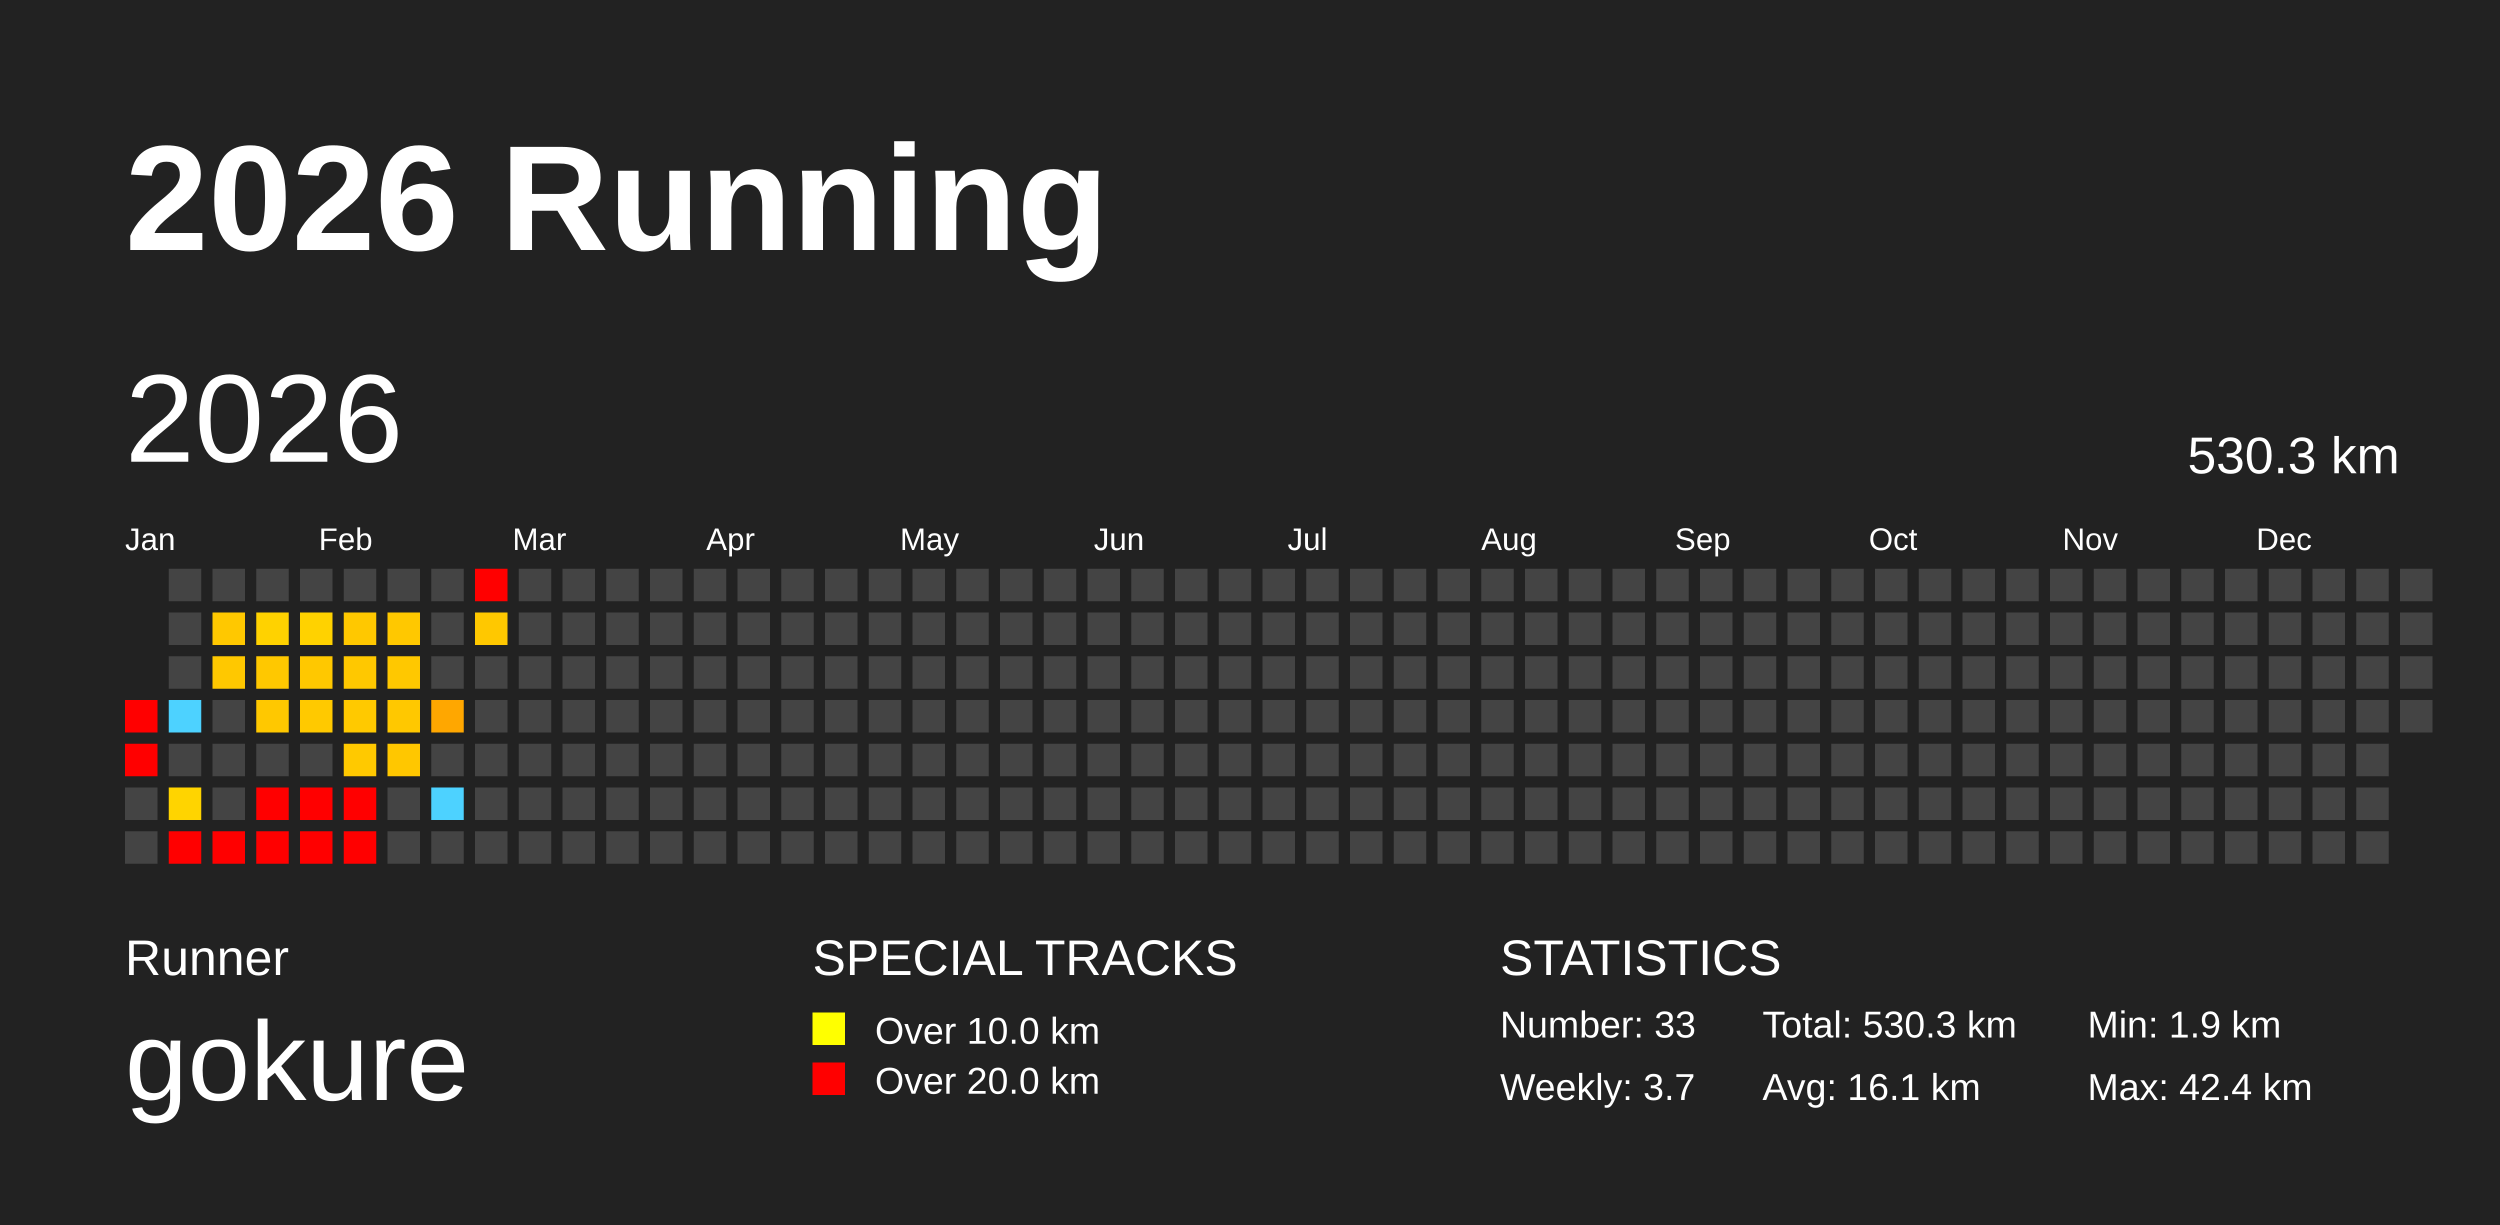
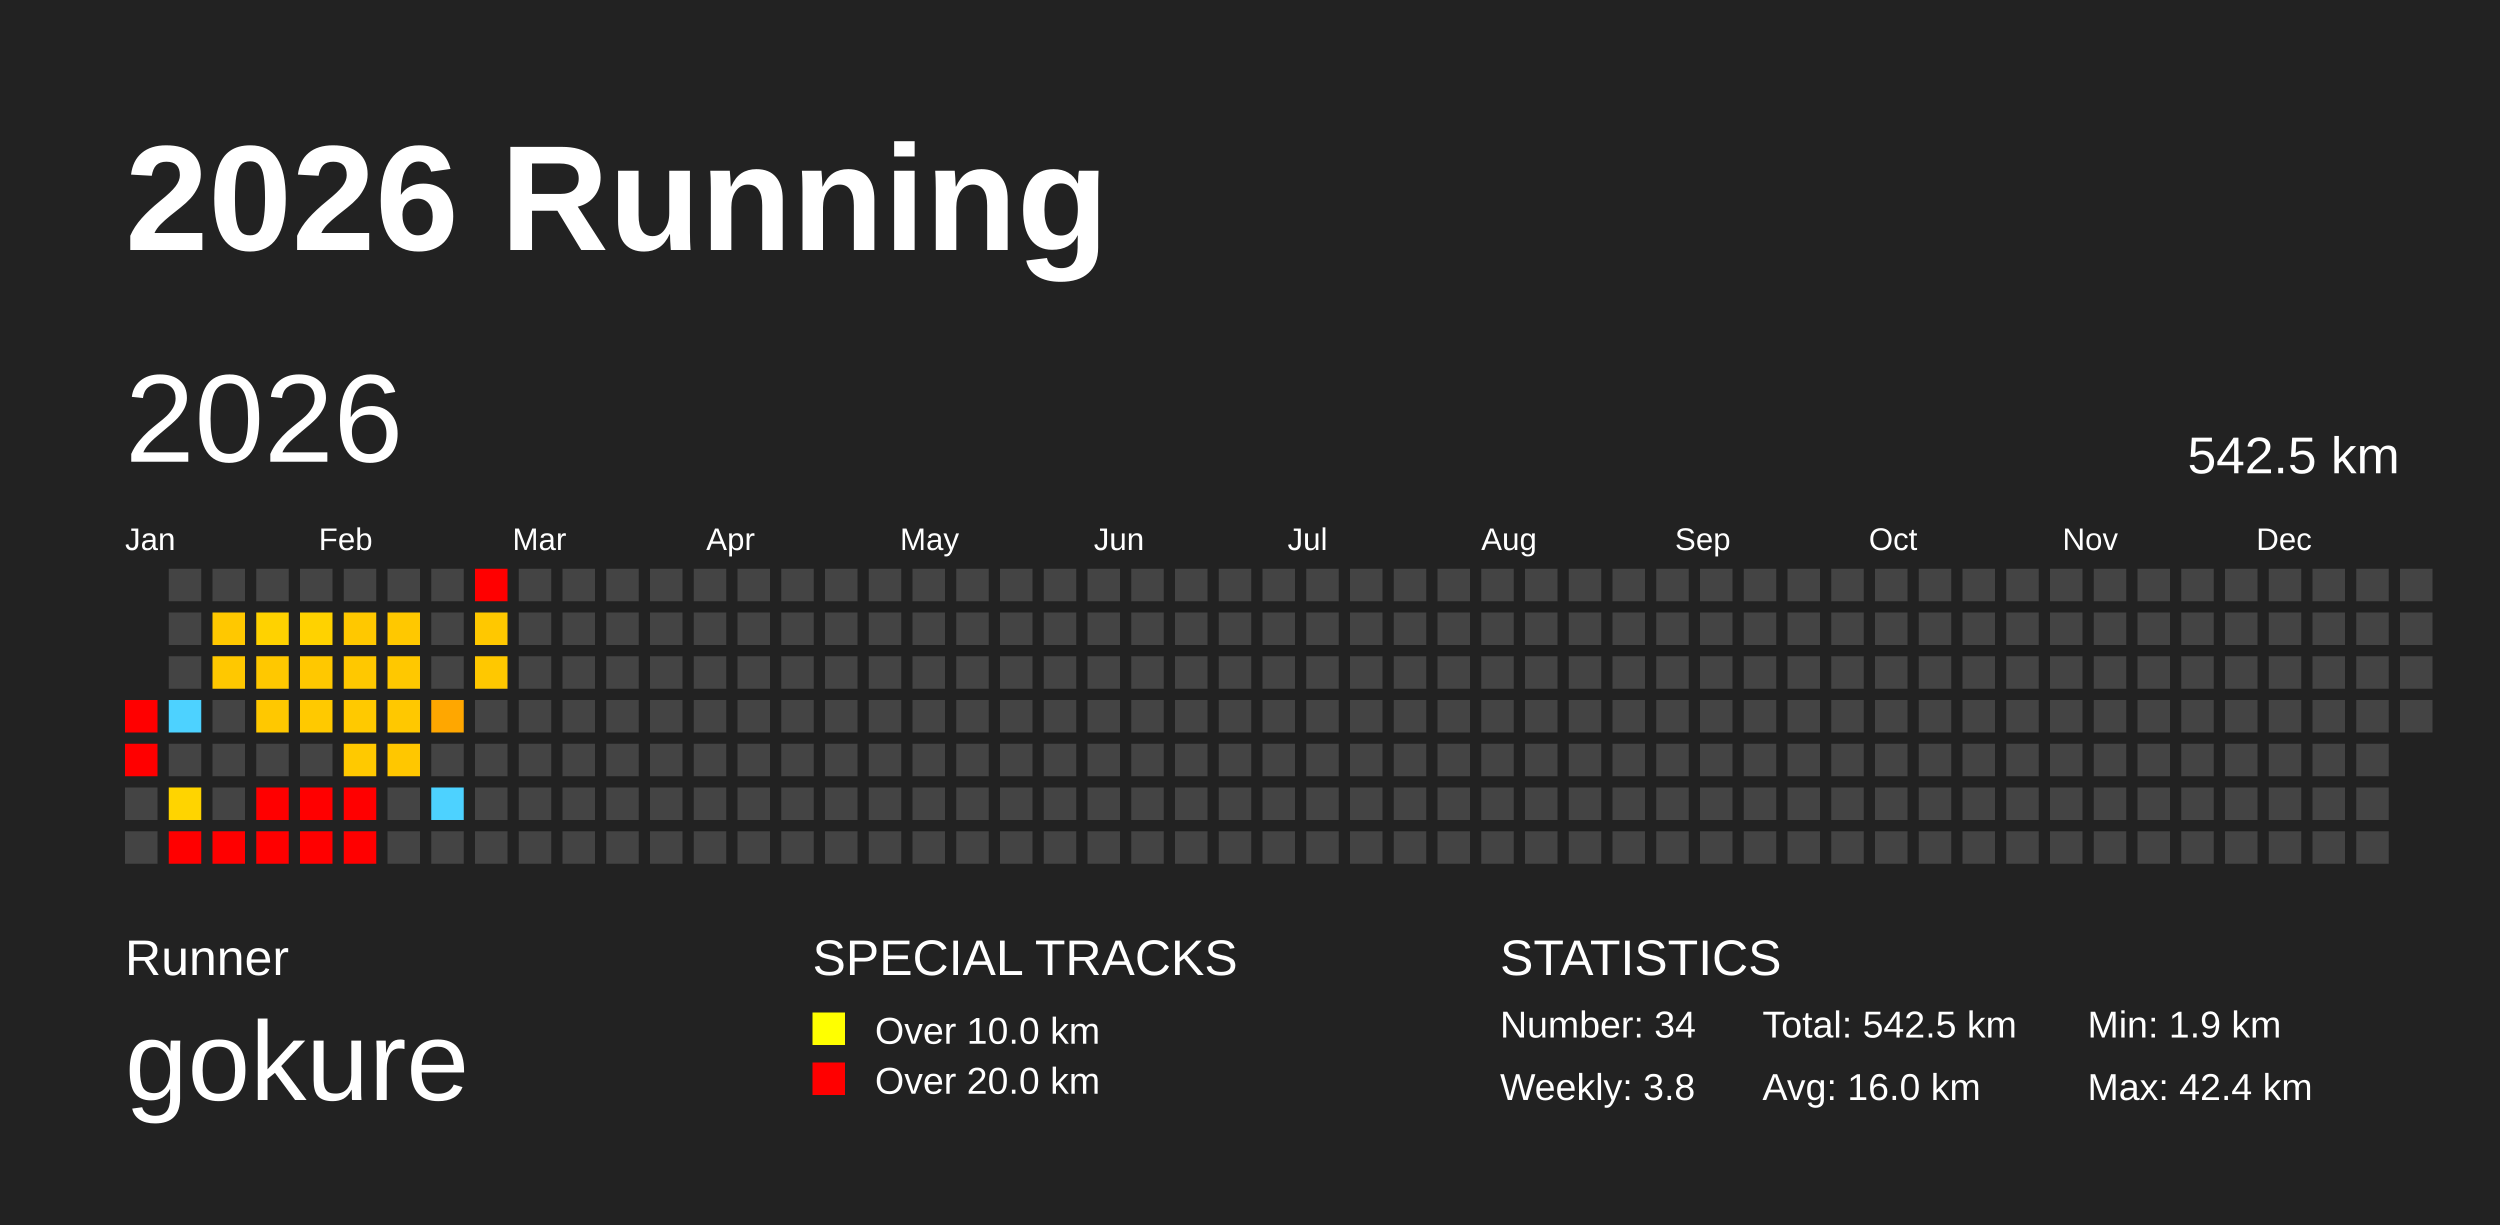
<svg xmlns="http://www.w3.org/2000/svg" baseProfile="full" height="98mm" version="1.1" viewBox="0,0,200,98" width="200mm">
  <defs />
  <rect fill="#222222" height="98" width="200" x="0" y="0" />
  <text fill="#FFFFFF" style="font-size:12px; font-family:Arial; font-weight:bold;" x="10" y="20">2026 Running</text>
  <text fill="#FFFFFF" style="font-size:4px; font-family:Arial" x="10" y="78">Runner</text>
  <text fill="#FFFFFF" style="font-size:9px; font-family:Arial" x="10" y="88">gokure</text>
  <text fill="#FFFFFF" style="font-size:4px; font-family:Arial" x="65" y="78">SPECIAL TRACKS</text>
  <rect fill="yellow" height="2.6" width="2.6" x="65" y="81" />
  <text fill="#FFFFFF" style="font-size:3px; font-family:Arial" x="70" y="83.5">Over 10.0 km</text>
  <rect fill="red" height="2.6" width="2.6" x="65" y="85" />
  <text fill="#FFFFFF" style="font-size:3px; font-family:Arial" x="70" y="87.5">Over 20.0 km</text>
  <text fill="#FFFFFF" style="font-size:4px; font-family:Arial" x="120" y="78">STATISTICS</text>
-   <text fill="#FFFFFF" style="font-size:3px; font-family:Arial" x="120" y="83">Number: 33</text>
-   <text fill="#FFFFFF" style="font-size:3px; font-family:Arial" x="120" y="88">Weekly: 3.7</text>
-   <text fill="#FFFFFF" style="font-size:3px; font-family:Arial" x="141" y="83">Total: 530.3 km</text>
-   <text fill="#FFFFFF" style="font-size:3px; font-family:Arial" x="141" y="88">Avg: 16.1 km</text>
+   <text fill="#FFFFFF" style="font-size:3px; font-family:Arial" x="120" y="83">Number: 34</text>
+   <text fill="#FFFFFF" style="font-size:3px; font-family:Arial" x="120" y="88">Weekly: 3.8</text>
+   <text fill="#FFFFFF" style="font-size:3px; font-family:Arial" x="141" y="83">Total: 542.5 km</text>
+   <text fill="#FFFFFF" style="font-size:3px; font-family:Arial" x="141" y="88">Avg: 16.0 km</text>
  <text fill="#FFFFFF" style="font-size:3px; font-family:Arial" x="167" y="83">Min: 1.9 km</text>
  <text fill="#FFFFFF" style="font-size:3px; font-family:Arial" x="167" y="88">Max: 42.4 km</text>
  <text dominant-baseline="hanging" fill="#FFFFFF" style="font-size:10.0px; font-family:Arial;" x="10" y="30">2026</text>
-   <text dominant-baseline="hanging" fill="#FFFFFF" style="font-size:4.125px; font-family:Arial;" x="175" y="35">530.3 km</text>
+   <text dominant-baseline="hanging" fill="#FFFFFF" style="font-size:4.125px; font-family:Arial;" x="175" y="35">542.5 km</text>
  <text fill="#FFFFFF" style="font-size:2.5px; font-family:Arial" x="10.0" y="44">Jan</text>
  <text fill="#FFFFFF" style="font-size:2.5px; font-family:Arial" x="25.5" y="44">Feb</text>
  <text fill="#FFFFFF" style="font-size:2.5px; font-family:Arial" x="41.0" y="44">Mar</text>
  <text fill="#FFFFFF" style="font-size:2.5px; font-family:Arial" x="56.5" y="44">Apr</text>
  <text fill="#FFFFFF" style="font-size:2.5px; font-family:Arial" x="72.0" y="44">May</text>
  <text fill="#FFFFFF" style="font-size:2.5px; font-family:Arial" x="87.5" y="44">Jun</text>
  <text fill="#FFFFFF" style="font-size:2.5px; font-family:Arial" x="103.0" y="44">Jul</text>
  <text fill="#FFFFFF" style="font-size:2.5px; font-family:Arial" x="118.5" y="44">Aug</text>
  <text fill="#FFFFFF" style="font-size:2.5px; font-family:Arial" x="134.0" y="44">Sep</text>
  <text fill="#FFFFFF" style="font-size:2.5px; font-family:Arial" x="149.5" y="44">Oct</text>
  <text fill="#FFFFFF" style="font-size:2.5px; font-family:Arial" x="165.0" y="44">Nov</text>
  <text fill="#FFFFFF" style="font-size:2.5px; font-family:Arial" x="180.5" y="44">Dec</text>
  <rect fill="red" height="2.6" width="2.6" x="10.0" y="56.0" />
  <rect fill="red" height="2.6" width="2.6" x="10.0" y="59.5" />
  <rect fill="#444444" height="2.6" width="2.6" x="10.0" y="63.0" />
  <rect fill="#444444" height="2.6" width="2.6" x="10.0" y="66.5" />
  <rect fill="#444444" height="2.6" width="2.6" x="13.5" y="45.5" />
  <rect fill="#444444" height="2.6" width="2.6" x="13.5" y="49.0" />
  <rect fill="#444444" height="2.6" width="2.6" x="13.5" y="52.5" />
  <rect fill="#4dd2ff" height="2.6" width="2.6" x="13.5" y="56.0" />
  <rect fill="#444444" height="2.6" width="2.6" x="13.5" y="59.5" />
  <rect fill="#ffd400" height="2.6" width="2.6" x="13.5" y="63.0" />
  <rect fill="red" height="2.6" width="2.6" x="13.5" y="66.5" />
  <rect fill="#444444" height="2.6" width="2.6" x="17.0" y="45.5" />
  <rect fill="#ffc800" height="2.6" width="2.6" x="17.0" y="49.0" />
  <rect fill="#ffc800" height="2.6" width="2.6" x="17.0" y="52.5" />
  <rect fill="#444444" height="2.6" width="2.6" x="17.0" y="56.0" />
  <rect fill="#444444" height="2.6" width="2.6" x="17.0" y="59.5" />
  <rect fill="#444444" height="2.6" width="2.6" x="17.0" y="63.0" />
  <rect fill="red" height="2.6" width="2.6" x="17.0" y="66.5" />
  <rect fill="#444444" height="2.6" width="2.6" x="20.5" y="45.5" />
  <rect fill="#ffd200" height="2.6" width="2.6" x="20.5" y="49.0" />
  <rect fill="#ffc800" height="2.6" width="2.6" x="20.5" y="52.5" />
  <rect fill="#ffc800" height="2.6" width="2.6" x="20.5" y="56.0" />
  <rect fill="#444444" height="2.6" width="2.6" x="20.5" y="59.5" />
  <rect fill="red" height="2.6" width="2.6" x="20.5" y="63.0" />
  <rect fill="red" height="2.6" width="2.6" x="20.5" y="66.5" />
  <rect fill="#444444" height="2.6" width="2.6" x="24.0" y="45.5" />
  <rect fill="#ffd200" height="2.6" width="2.6" x="24.0" y="49.0" />
  <rect fill="#ffc800" height="2.6" width="2.6" x="24.0" y="52.5" />
  <rect fill="#ffc900" height="2.6" width="2.6" x="24.0" y="56.0" />
  <rect fill="#444444" height="2.6" width="2.6" x="24.0" y="59.5" />
  <rect fill="red" height="2.6" width="2.6" x="24.0" y="63.0" />
  <rect fill="red" height="2.6" width="2.6" x="24.0" y="66.5" />
  <rect fill="#444444" height="2.6" width="2.6" x="27.5" y="45.5" />
  <rect fill="#ffc800" height="2.6" width="2.6" x="27.5" y="49.0" />
  <rect fill="#ffc800" height="2.6" width="2.6" x="27.5" y="52.5" />
  <rect fill="#ffc900" height="2.6" width="2.6" x="27.5" y="56.0" />
  <rect fill="#ffc900" height="2.6" width="2.6" x="27.5" y="59.5" />
  <rect fill="red" height="2.6" width="2.6" x="27.5" y="63.0" />
  <rect fill="red" height="2.6" width="2.6" x="27.5" y="66.5" />
  <rect fill="#444444" height="2.6" width="2.6" x="31.0" y="45.5" />
  <rect fill="#ffc800" height="2.6" width="2.6" x="31.0" y="49.0" />
  <rect fill="#ffc800" height="2.6" width="2.6" x="31.0" y="52.5" />
  <rect fill="#ffc800" height="2.6" width="2.6" x="31.0" y="56.0" />
  <rect fill="#ffc700" height="2.6" width="2.6" x="31.0" y="59.5" />
  <rect fill="#444444" height="2.6" width="2.6" x="31.0" y="63.0" />
  <rect fill="#444444" height="2.6" width="2.6" x="31.0" y="66.5" />
  <rect fill="#444444" height="2.6" width="2.6" x="34.5" y="45.5" />
  <rect fill="#444444" height="2.6" width="2.6" x="34.5" y="49.0" />
  <rect fill="#444444" height="2.6" width="2.6" x="34.5" y="52.5" />
  <rect fill="#ffa700" height="2.6" width="2.6" x="34.5" y="56.0" />
  <rect fill="#444444" height="2.6" width="2.6" x="34.5" y="59.5" />
  <rect fill="#4dd2ff" height="2.6" width="2.6" x="34.5" y="63.0" />
  <rect fill="#444444" height="2.6" width="2.6" x="34.5" y="66.5" />
  <rect fill="red" height="2.6" width="2.6" x="38.0" y="45.5" />
  <rect fill="#ffc800" height="2.6" width="2.6" x="38.0" y="49.0" />
-   <rect fill="#444444" height="2.6" width="2.6" x="38.0" y="52.5" />
+   <rect fill="#ffc800" height="2.6" width="2.6" x="38.0" y="52.5" />
  <rect fill="#444444" height="2.6" width="2.6" x="38.0" y="56.0" />
  <rect fill="#444444" height="2.6" width="2.6" x="38.0" y="59.5" />
  <rect fill="#444444" height="2.6" width="2.6" x="38.0" y="63.0" />
  <rect fill="#444444" height="2.6" width="2.6" x="38.0" y="66.5" />
  <rect fill="#444444" height="2.6" width="2.6" x="41.5" y="45.5" />
  <rect fill="#444444" height="2.6" width="2.6" x="41.5" y="49.0" />
  <rect fill="#444444" height="2.6" width="2.6" x="41.5" y="52.5" />
  <rect fill="#444444" height="2.6" width="2.6" x="41.5" y="56.0" />
  <rect fill="#444444" height="2.6" width="2.6" x="41.5" y="59.5" />
  <rect fill="#444444" height="2.6" width="2.6" x="41.5" y="63.0" />
  <rect fill="#444444" height="2.6" width="2.6" x="41.5" y="66.5" />
  <rect fill="#444444" height="2.6" width="2.6" x="45.0" y="45.5" />
  <rect fill="#444444" height="2.6" width="2.6" x="45.0" y="49.0" />
  <rect fill="#444444" height="2.6" width="2.6" x="45.0" y="52.5" />
  <rect fill="#444444" height="2.6" width="2.6" x="45.0" y="56.0" />
  <rect fill="#444444" height="2.6" width="2.6" x="45.0" y="59.5" />
  <rect fill="#444444" height="2.6" width="2.6" x="45.0" y="63.0" />
  <rect fill="#444444" height="2.6" width="2.6" x="45.0" y="66.5" />
  <rect fill="#444444" height="2.6" width="2.6" x="48.5" y="45.5" />
  <rect fill="#444444" height="2.6" width="2.6" x="48.5" y="49.0" />
  <rect fill="#444444" height="2.6" width="2.6" x="48.5" y="52.5" />
  <rect fill="#444444" height="2.6" width="2.6" x="48.5" y="56.0" />
  <rect fill="#444444" height="2.6" width="2.6" x="48.5" y="59.5" />
  <rect fill="#444444" height="2.6" width="2.6" x="48.5" y="63.0" />
  <rect fill="#444444" height="2.6" width="2.6" x="48.5" y="66.5" />
  <rect fill="#444444" height="2.6" width="2.6" x="52.0" y="45.5" />
  <rect fill="#444444" height="2.6" width="2.6" x="52.0" y="49.0" />
  <rect fill="#444444" height="2.6" width="2.6" x="52.0" y="52.5" />
  <rect fill="#444444" height="2.6" width="2.6" x="52.0" y="56.0" />
  <rect fill="#444444" height="2.6" width="2.6" x="52.0" y="59.5" />
  <rect fill="#444444" height="2.6" width="2.6" x="52.0" y="63.0" />
  <rect fill="#444444" height="2.6" width="2.6" x="52.0" y="66.5" />
  <rect fill="#444444" height="2.6" width="2.6" x="55.5" y="45.5" />
  <rect fill="#444444" height="2.6" width="2.6" x="55.5" y="49.0" />
  <rect fill="#444444" height="2.6" width="2.6" x="55.5" y="52.5" />
  <rect fill="#444444" height="2.6" width="2.6" x="55.5" y="56.0" />
  <rect fill="#444444" height="2.6" width="2.6" x="55.5" y="59.5" />
  <rect fill="#444444" height="2.6" width="2.6" x="55.5" y="63.0" />
  <rect fill="#444444" height="2.6" width="2.6" x="55.5" y="66.5" />
  <rect fill="#444444" height="2.6" width="2.6" x="59.0" y="45.5" />
  <rect fill="#444444" height="2.6" width="2.6" x="59.0" y="49.0" />
  <rect fill="#444444" height="2.6" width="2.6" x="59.0" y="52.5" />
  <rect fill="#444444" height="2.6" width="2.6" x="59.0" y="56.0" />
  <rect fill="#444444" height="2.6" width="2.6" x="59.0" y="59.5" />
  <rect fill="#444444" height="2.6" width="2.6" x="59.0" y="63.0" />
  <rect fill="#444444" height="2.6" width="2.6" x="59.0" y="66.5" />
  <rect fill="#444444" height="2.6" width="2.6" x="62.5" y="45.5" />
  <rect fill="#444444" height="2.6" width="2.6" x="62.5" y="49.0" />
  <rect fill="#444444" height="2.6" width="2.6" x="62.5" y="52.5" />
  <rect fill="#444444" height="2.6" width="2.6" x="62.5" y="56.0" />
  <rect fill="#444444" height="2.6" width="2.6" x="62.5" y="59.5" />
  <rect fill="#444444" height="2.6" width="2.6" x="62.5" y="63.0" />
  <rect fill="#444444" height="2.6" width="2.6" x="62.5" y="66.5" />
  <rect fill="#444444" height="2.6" width="2.6" x="66.0" y="45.5" />
  <rect fill="#444444" height="2.6" width="2.6" x="66.0" y="49.0" />
  <rect fill="#444444" height="2.6" width="2.6" x="66.0" y="52.5" />
  <rect fill="#444444" height="2.6" width="2.6" x="66.0" y="56.0" />
  <rect fill="#444444" height="2.6" width="2.6" x="66.0" y="59.5" />
  <rect fill="#444444" height="2.6" width="2.6" x="66.0" y="63.0" />
  <rect fill="#444444" height="2.6" width="2.6" x="66.0" y="66.5" />
  <rect fill="#444444" height="2.6" width="2.6" x="69.5" y="45.5" />
  <rect fill="#444444" height="2.6" width="2.6" x="69.5" y="49.0" />
  <rect fill="#444444" height="2.6" width="2.6" x="69.5" y="52.5" />
  <rect fill="#444444" height="2.6" width="2.6" x="69.5" y="56.0" />
  <rect fill="#444444" height="2.6" width="2.6" x="69.5" y="59.5" />
  <rect fill="#444444" height="2.6" width="2.6" x="69.5" y="63.0" />
  <rect fill="#444444" height="2.6" width="2.6" x="69.5" y="66.5" />
  <rect fill="#444444" height="2.6" width="2.6" x="73.0" y="45.5" />
  <rect fill="#444444" height="2.6" width="2.6" x="73.0" y="49.0" />
  <rect fill="#444444" height="2.6" width="2.6" x="73.0" y="52.5" />
  <rect fill="#444444" height="2.6" width="2.6" x="73.0" y="56.0" />
  <rect fill="#444444" height="2.6" width="2.6" x="73.0" y="59.5" />
  <rect fill="#444444" height="2.6" width="2.6" x="73.0" y="63.0" />
  <rect fill="#444444" height="2.6" width="2.6" x="73.0" y="66.5" />
  <rect fill="#444444" height="2.6" width="2.6" x="76.5" y="45.5" />
  <rect fill="#444444" height="2.6" width="2.6" x="76.5" y="49.0" />
  <rect fill="#444444" height="2.6" width="2.6" x="76.5" y="52.5" />
  <rect fill="#444444" height="2.6" width="2.6" x="76.5" y="56.0" />
  <rect fill="#444444" height="2.6" width="2.6" x="76.5" y="59.5" />
  <rect fill="#444444" height="2.6" width="2.6" x="76.5" y="63.0" />
  <rect fill="#444444" height="2.6" width="2.6" x="76.5" y="66.5" />
  <rect fill="#444444" height="2.6" width="2.6" x="80.0" y="45.5" />
  <rect fill="#444444" height="2.6" width="2.6" x="80.0" y="49.0" />
  <rect fill="#444444" height="2.6" width="2.6" x="80.0" y="52.5" />
  <rect fill="#444444" height="2.6" width="2.6" x="80.0" y="56.0" />
  <rect fill="#444444" height="2.6" width="2.6" x="80.0" y="59.5" />
  <rect fill="#444444" height="2.6" width="2.6" x="80.0" y="63.0" />
  <rect fill="#444444" height="2.6" width="2.6" x="80.0" y="66.5" />
  <rect fill="#444444" height="2.6" width="2.6" x="83.5" y="45.5" />
  <rect fill="#444444" height="2.6" width="2.6" x="83.5" y="49.0" />
  <rect fill="#444444" height="2.6" width="2.6" x="83.5" y="52.5" />
  <rect fill="#444444" height="2.6" width="2.6" x="83.5" y="56.0" />
  <rect fill="#444444" height="2.6" width="2.6" x="83.5" y="59.5" />
  <rect fill="#444444" height="2.6" width="2.6" x="83.5" y="63.0" />
  <rect fill="#444444" height="2.6" width="2.6" x="83.5" y="66.5" />
  <rect fill="#444444" height="2.6" width="2.6" x="87.0" y="45.5" />
  <rect fill="#444444" height="2.6" width="2.6" x="87.0" y="49.0" />
  <rect fill="#444444" height="2.6" width="2.6" x="87.0" y="52.5" />
  <rect fill="#444444" height="2.6" width="2.6" x="87.0" y="56.0" />
  <rect fill="#444444" height="2.6" width="2.6" x="87.0" y="59.5" />
  <rect fill="#444444" height="2.6" width="2.6" x="87.0" y="63.0" />
  <rect fill="#444444" height="2.6" width="2.6" x="87.0" y="66.5" />
  <rect fill="#444444" height="2.6" width="2.6" x="90.5" y="45.5" />
  <rect fill="#444444" height="2.6" width="2.6" x="90.5" y="49.0" />
  <rect fill="#444444" height="2.6" width="2.6" x="90.5" y="52.5" />
  <rect fill="#444444" height="2.6" width="2.6" x="90.5" y="56.0" />
  <rect fill="#444444" height="2.6" width="2.6" x="90.5" y="59.5" />
  <rect fill="#444444" height="2.6" width="2.6" x="90.5" y="63.0" />
  <rect fill="#444444" height="2.6" width="2.6" x="90.5" y="66.5" />
  <rect fill="#444444" height="2.6" width="2.6" x="94.0" y="45.5" />
  <rect fill="#444444" height="2.6" width="2.6" x="94.0" y="49.0" />
  <rect fill="#444444" height="2.6" width="2.6" x="94.0" y="52.5" />
  <rect fill="#444444" height="2.6" width="2.6" x="94.0" y="56.0" />
  <rect fill="#444444" height="2.6" width="2.6" x="94.0" y="59.5" />
  <rect fill="#444444" height="2.6" width="2.6" x="94.0" y="63.0" />
  <rect fill="#444444" height="2.6" width="2.6" x="94.0" y="66.5" />
  <rect fill="#444444" height="2.6" width="2.6" x="97.5" y="45.5" />
  <rect fill="#444444" height="2.6" width="2.6" x="97.5" y="49.0" />
  <rect fill="#444444" height="2.6" width="2.6" x="97.5" y="52.5" />
  <rect fill="#444444" height="2.6" width="2.6" x="97.5" y="56.0" />
  <rect fill="#444444" height="2.6" width="2.6" x="97.5" y="59.5" />
  <rect fill="#444444" height="2.6" width="2.6" x="97.5" y="63.0" />
  <rect fill="#444444" height="2.6" width="2.6" x="97.5" y="66.5" />
  <rect fill="#444444" height="2.6" width="2.6" x="101.0" y="45.5" />
  <rect fill="#444444" height="2.6" width="2.6" x="101.0" y="49.0" />
  <rect fill="#444444" height="2.6" width="2.6" x="101.0" y="52.5" />
  <rect fill="#444444" height="2.6" width="2.6" x="101.0" y="56.0" />
  <rect fill="#444444" height="2.6" width="2.6" x="101.0" y="59.5" />
  <rect fill="#444444" height="2.6" width="2.6" x="101.0" y="63.0" />
  <rect fill="#444444" height="2.6" width="2.6" x="101.0" y="66.5" />
  <rect fill="#444444" height="2.6" width="2.6" x="104.5" y="45.5" />
  <rect fill="#444444" height="2.6" width="2.6" x="104.5" y="49.0" />
  <rect fill="#444444" height="2.6" width="2.6" x="104.5" y="52.5" />
  <rect fill="#444444" height="2.6" width="2.6" x="104.5" y="56.0" />
  <rect fill="#444444" height="2.6" width="2.6" x="104.5" y="59.5" />
  <rect fill="#444444" height="2.6" width="2.6" x="104.5" y="63.0" />
  <rect fill="#444444" height="2.6" width="2.6" x="104.5" y="66.5" />
  <rect fill="#444444" height="2.6" width="2.6" x="108.0" y="45.5" />
  <rect fill="#444444" height="2.6" width="2.6" x="108.0" y="49.0" />
  <rect fill="#444444" height="2.6" width="2.6" x="108.0" y="52.5" />
  <rect fill="#444444" height="2.6" width="2.6" x="108.0" y="56.0" />
  <rect fill="#444444" height="2.6" width="2.6" x="108.0" y="59.5" />
  <rect fill="#444444" height="2.6" width="2.6" x="108.0" y="63.0" />
  <rect fill="#444444" height="2.6" width="2.6" x="108.0" y="66.5" />
  <rect fill="#444444" height="2.6" width="2.6" x="111.5" y="45.5" />
  <rect fill="#444444" height="2.6" width="2.6" x="111.5" y="49.0" />
  <rect fill="#444444" height="2.6" width="2.6" x="111.5" y="52.5" />
  <rect fill="#444444" height="2.6" width="2.6" x="111.5" y="56.0" />
  <rect fill="#444444" height="2.6" width="2.6" x="111.5" y="59.5" />
  <rect fill="#444444" height="2.6" width="2.6" x="111.5" y="63.0" />
  <rect fill="#444444" height="2.6" width="2.6" x="111.5" y="66.5" />
  <rect fill="#444444" height="2.6" width="2.6" x="115.0" y="45.5" />
  <rect fill="#444444" height="2.6" width="2.6" x="115.0" y="49.0" />
  <rect fill="#444444" height="2.6" width="2.6" x="115.0" y="52.5" />
  <rect fill="#444444" height="2.6" width="2.6" x="115.0" y="56.0" />
  <rect fill="#444444" height="2.6" width="2.6" x="115.0" y="59.5" />
  <rect fill="#444444" height="2.6" width="2.6" x="115.0" y="63.0" />
  <rect fill="#444444" height="2.6" width="2.6" x="115.0" y="66.5" />
  <rect fill="#444444" height="2.6" width="2.6" x="118.5" y="45.5" />
  <rect fill="#444444" height="2.6" width="2.6" x="118.5" y="49.0" />
  <rect fill="#444444" height="2.6" width="2.6" x="118.5" y="52.5" />
  <rect fill="#444444" height="2.6" width="2.6" x="118.5" y="56.0" />
  <rect fill="#444444" height="2.6" width="2.6" x="118.5" y="59.5" />
  <rect fill="#444444" height="2.6" width="2.6" x="118.5" y="63.0" />
  <rect fill="#444444" height="2.6" width="2.6" x="118.5" y="66.5" />
  <rect fill="#444444" height="2.6" width="2.6" x="122.0" y="45.5" />
  <rect fill="#444444" height="2.6" width="2.6" x="122.0" y="49.0" />
  <rect fill="#444444" height="2.6" width="2.6" x="122.0" y="52.5" />
  <rect fill="#444444" height="2.6" width="2.6" x="122.0" y="56.0" />
  <rect fill="#444444" height="2.6" width="2.6" x="122.0" y="59.5" />
  <rect fill="#444444" height="2.6" width="2.6" x="122.0" y="63.0" />
  <rect fill="#444444" height="2.6" width="2.6" x="122.0" y="66.5" />
  <rect fill="#444444" height="2.6" width="2.6" x="125.5" y="45.5" />
  <rect fill="#444444" height="2.6" width="2.6" x="125.5" y="49.0" />
  <rect fill="#444444" height="2.6" width="2.6" x="125.5" y="52.5" />
  <rect fill="#444444" height="2.6" width="2.6" x="125.5" y="56.0" />
  <rect fill="#444444" height="2.6" width="2.6" x="125.5" y="59.5" />
  <rect fill="#444444" height="2.6" width="2.6" x="125.5" y="63.0" />
  <rect fill="#444444" height="2.6" width="2.6" x="125.5" y="66.5" />
  <rect fill="#444444" height="2.6" width="2.6" x="129.0" y="45.5" />
  <rect fill="#444444" height="2.6" width="2.6" x="129.0" y="49.0" />
  <rect fill="#444444" height="2.6" width="2.6" x="129.0" y="52.5" />
  <rect fill="#444444" height="2.6" width="2.6" x="129.0" y="56.0" />
  <rect fill="#444444" height="2.6" width="2.6" x="129.0" y="59.5" />
  <rect fill="#444444" height="2.6" width="2.6" x="129.0" y="63.0" />
  <rect fill="#444444" height="2.6" width="2.6" x="129.0" y="66.5" />
  <rect fill="#444444" height="2.6" width="2.6" x="132.5" y="45.5" />
  <rect fill="#444444" height="2.6" width="2.6" x="132.5" y="49.0" />
  <rect fill="#444444" height="2.6" width="2.6" x="132.5" y="52.5" />
  <rect fill="#444444" height="2.6" width="2.6" x="132.5" y="56.0" />
  <rect fill="#444444" height="2.6" width="2.6" x="132.5" y="59.5" />
  <rect fill="#444444" height="2.6" width="2.6" x="132.5" y="63.0" />
  <rect fill="#444444" height="2.6" width="2.6" x="132.5" y="66.5" />
  <rect fill="#444444" height="2.6" width="2.6" x="136.0" y="45.5" />
  <rect fill="#444444" height="2.6" width="2.6" x="136.0" y="49.0" />
  <rect fill="#444444" height="2.6" width="2.6" x="136.0" y="52.5" />
  <rect fill="#444444" height="2.6" width="2.6" x="136.0" y="56.0" />
  <rect fill="#444444" height="2.6" width="2.6" x="136.0" y="59.5" />
  <rect fill="#444444" height="2.6" width="2.6" x="136.0" y="63.0" />
  <rect fill="#444444" height="2.6" width="2.6" x="136.0" y="66.5" />
  <rect fill="#444444" height="2.6" width="2.6" x="139.5" y="45.5" />
  <rect fill="#444444" height="2.6" width="2.6" x="139.5" y="49.0" />
  <rect fill="#444444" height="2.6" width="2.6" x="139.5" y="52.5" />
  <rect fill="#444444" height="2.6" width="2.6" x="139.5" y="56.0" />
  <rect fill="#444444" height="2.6" width="2.6" x="139.5" y="59.5" />
  <rect fill="#444444" height="2.6" width="2.6" x="139.5" y="63.0" />
  <rect fill="#444444" height="2.6" width="2.6" x="139.5" y="66.5" />
  <rect fill="#444444" height="2.6" width="2.6" x="143.0" y="45.5" />
  <rect fill="#444444" height="2.6" width="2.6" x="143.0" y="49.0" />
  <rect fill="#444444" height="2.6" width="2.6" x="143.0" y="52.5" />
  <rect fill="#444444" height="2.6" width="2.6" x="143.0" y="56.0" />
  <rect fill="#444444" height="2.6" width="2.6" x="143.0" y="59.5" />
  <rect fill="#444444" height="2.6" width="2.6" x="143.0" y="63.0" />
  <rect fill="#444444" height="2.6" width="2.6" x="143.0" y="66.5" />
  <rect fill="#444444" height="2.6" width="2.6" x="146.5" y="45.5" />
  <rect fill="#444444" height="2.6" width="2.6" x="146.5" y="49.0" />
  <rect fill="#444444" height="2.6" width="2.6" x="146.5" y="52.5" />
  <rect fill="#444444" height="2.6" width="2.6" x="146.5" y="56.0" />
  <rect fill="#444444" height="2.6" width="2.6" x="146.5" y="59.5" />
  <rect fill="#444444" height="2.6" width="2.6" x="146.5" y="63.0" />
  <rect fill="#444444" height="2.6" width="2.6" x="146.5" y="66.5" />
  <rect fill="#444444" height="2.6" width="2.6" x="150.0" y="45.5" />
  <rect fill="#444444" height="2.6" width="2.6" x="150.0" y="49.0" />
  <rect fill="#444444" height="2.6" width="2.6" x="150.0" y="52.5" />
  <rect fill="#444444" height="2.6" width="2.6" x="150.0" y="56.0" />
  <rect fill="#444444" height="2.6" width="2.6" x="150.0" y="59.5" />
  <rect fill="#444444" height="2.6" width="2.6" x="150.0" y="63.0" />
  <rect fill="#444444" height="2.6" width="2.6" x="150.0" y="66.5" />
  <rect fill="#444444" height="2.6" width="2.6" x="153.5" y="45.5" />
  <rect fill="#444444" height="2.6" width="2.6" x="153.5" y="49.0" />
  <rect fill="#444444" height="2.6" width="2.6" x="153.5" y="52.5" />
  <rect fill="#444444" height="2.6" width="2.6" x="153.5" y="56.0" />
  <rect fill="#444444" height="2.6" width="2.6" x="153.5" y="59.5" />
  <rect fill="#444444" height="2.6" width="2.6" x="153.5" y="63.0" />
  <rect fill="#444444" height="2.6" width="2.6" x="153.5" y="66.5" />
  <rect fill="#444444" height="2.6" width="2.6" x="157.0" y="45.5" />
  <rect fill="#444444" height="2.6" width="2.6" x="157.0" y="49.0" />
  <rect fill="#444444" height="2.6" width="2.6" x="157.0" y="52.5" />
  <rect fill="#444444" height="2.6" width="2.6" x="157.0" y="56.0" />
  <rect fill="#444444" height="2.6" width="2.6" x="157.0" y="59.5" />
  <rect fill="#444444" height="2.6" width="2.6" x="157.0" y="63.0" />
  <rect fill="#444444" height="2.6" width="2.6" x="157.0" y="66.5" />
  <rect fill="#444444" height="2.6" width="2.6" x="160.5" y="45.5" />
  <rect fill="#444444" height="2.6" width="2.6" x="160.5" y="49.0" />
  <rect fill="#444444" height="2.6" width="2.6" x="160.5" y="52.5" />
  <rect fill="#444444" height="2.6" width="2.6" x="160.5" y="56.0" />
  <rect fill="#444444" height="2.6" width="2.6" x="160.5" y="59.5" />
  <rect fill="#444444" height="2.6" width="2.6" x="160.5" y="63.0" />
  <rect fill="#444444" height="2.6" width="2.6" x="160.5" y="66.5" />
  <rect fill="#444444" height="2.6" width="2.6" x="164.0" y="45.5" />
  <rect fill="#444444" height="2.6" width="2.6" x="164.0" y="49.0" />
  <rect fill="#444444" height="2.6" width="2.6" x="164.0" y="52.5" />
  <rect fill="#444444" height="2.6" width="2.6" x="164.0" y="56.0" />
  <rect fill="#444444" height="2.6" width="2.6" x="164.0" y="59.5" />
  <rect fill="#444444" height="2.6" width="2.6" x="164.0" y="63.0" />
  <rect fill="#444444" height="2.6" width="2.6" x="164.0" y="66.5" />
  <rect fill="#444444" height="2.6" width="2.6" x="167.5" y="45.5" />
  <rect fill="#444444" height="2.6" width="2.6" x="167.5" y="49.0" />
  <rect fill="#444444" height="2.6" width="2.6" x="167.5" y="52.5" />
  <rect fill="#444444" height="2.6" width="2.6" x="167.5" y="56.0" />
  <rect fill="#444444" height="2.6" width="2.6" x="167.5" y="59.5" />
  <rect fill="#444444" height="2.6" width="2.6" x="167.5" y="63.0" />
  <rect fill="#444444" height="2.6" width="2.6" x="167.5" y="66.5" />
  <rect fill="#444444" height="2.6" width="2.6" x="171.0" y="45.5" />
  <rect fill="#444444" height="2.6" width="2.6" x="171.0" y="49.0" />
  <rect fill="#444444" height="2.6" width="2.6" x="171.0" y="52.5" />
  <rect fill="#444444" height="2.6" width="2.6" x="171.0" y="56.0" />
  <rect fill="#444444" height="2.6" width="2.6" x="171.0" y="59.5" />
  <rect fill="#444444" height="2.6" width="2.6" x="171.0" y="63.0" />
  <rect fill="#444444" height="2.6" width="2.6" x="171.0" y="66.5" />
  <rect fill="#444444" height="2.6" width="2.6" x="174.5" y="45.5" />
  <rect fill="#444444" height="2.6" width="2.6" x="174.5" y="49.0" />
  <rect fill="#444444" height="2.6" width="2.6" x="174.5" y="52.5" />
  <rect fill="#444444" height="2.6" width="2.6" x="174.5" y="56.0" />
  <rect fill="#444444" height="2.6" width="2.6" x="174.5" y="59.5" />
  <rect fill="#444444" height="2.6" width="2.6" x="174.5" y="63.0" />
  <rect fill="#444444" height="2.6" width="2.6" x="174.5" y="66.5" />
  <rect fill="#444444" height="2.6" width="2.6" x="178.0" y="45.5" />
  <rect fill="#444444" height="2.6" width="2.6" x="178.0" y="49.0" />
  <rect fill="#444444" height="2.6" width="2.6" x="178.0" y="52.5" />
  <rect fill="#444444" height="2.6" width="2.6" x="178.0" y="56.0" />
  <rect fill="#444444" height="2.6" width="2.6" x="178.0" y="59.5" />
  <rect fill="#444444" height="2.6" width="2.6" x="178.0" y="63.0" />
  <rect fill="#444444" height="2.6" width="2.6" x="178.0" y="66.5" />
  <rect fill="#444444" height="2.6" width="2.6" x="181.5" y="45.5" />
  <rect fill="#444444" height="2.6" width="2.6" x="181.5" y="49.0" />
  <rect fill="#444444" height="2.6" width="2.6" x="181.5" y="52.5" />
  <rect fill="#444444" height="2.6" width="2.6" x="181.5" y="56.0" />
  <rect fill="#444444" height="2.6" width="2.6" x="181.5" y="59.5" />
  <rect fill="#444444" height="2.6" width="2.6" x="181.5" y="63.0" />
  <rect fill="#444444" height="2.6" width="2.6" x="181.5" y="66.5" />
  <rect fill="#444444" height="2.6" width="2.6" x="185.0" y="45.5" />
  <rect fill="#444444" height="2.6" width="2.6" x="185.0" y="49.0" />
  <rect fill="#444444" height="2.6" width="2.6" x="185.0" y="52.5" />
  <rect fill="#444444" height="2.6" width="2.6" x="185.0" y="56.0" />
  <rect fill="#444444" height="2.6" width="2.6" x="185.0" y="59.5" />
  <rect fill="#444444" height="2.6" width="2.6" x="185.0" y="63.0" />
  <rect fill="#444444" height="2.6" width="2.6" x="185.0" y="66.5" />
  <rect fill="#444444" height="2.6" width="2.6" x="188.5" y="45.5" />
  <rect fill="#444444" height="2.6" width="2.6" x="188.5" y="49.0" />
  <rect fill="#444444" height="2.6" width="2.6" x="188.5" y="52.5" />
  <rect fill="#444444" height="2.6" width="2.6" x="188.5" y="56.0" />
  <rect fill="#444444" height="2.6" width="2.6" x="188.5" y="59.5" />
  <rect fill="#444444" height="2.6" width="2.6" x="188.5" y="63.0" />
  <rect fill="#444444" height="2.6" width="2.6" x="188.5" y="66.5" />
  <rect fill="#444444" height="2.6" width="2.6" x="192.0" y="45.5" />
  <rect fill="#444444" height="2.6" width="2.6" x="192.0" y="49.0" />
  <rect fill="#444444" height="2.6" width="2.6" x="192.0" y="52.5" />
  <rect fill="#444444" height="2.6" width="2.6" x="192.0" y="56.0" />
</svg>
